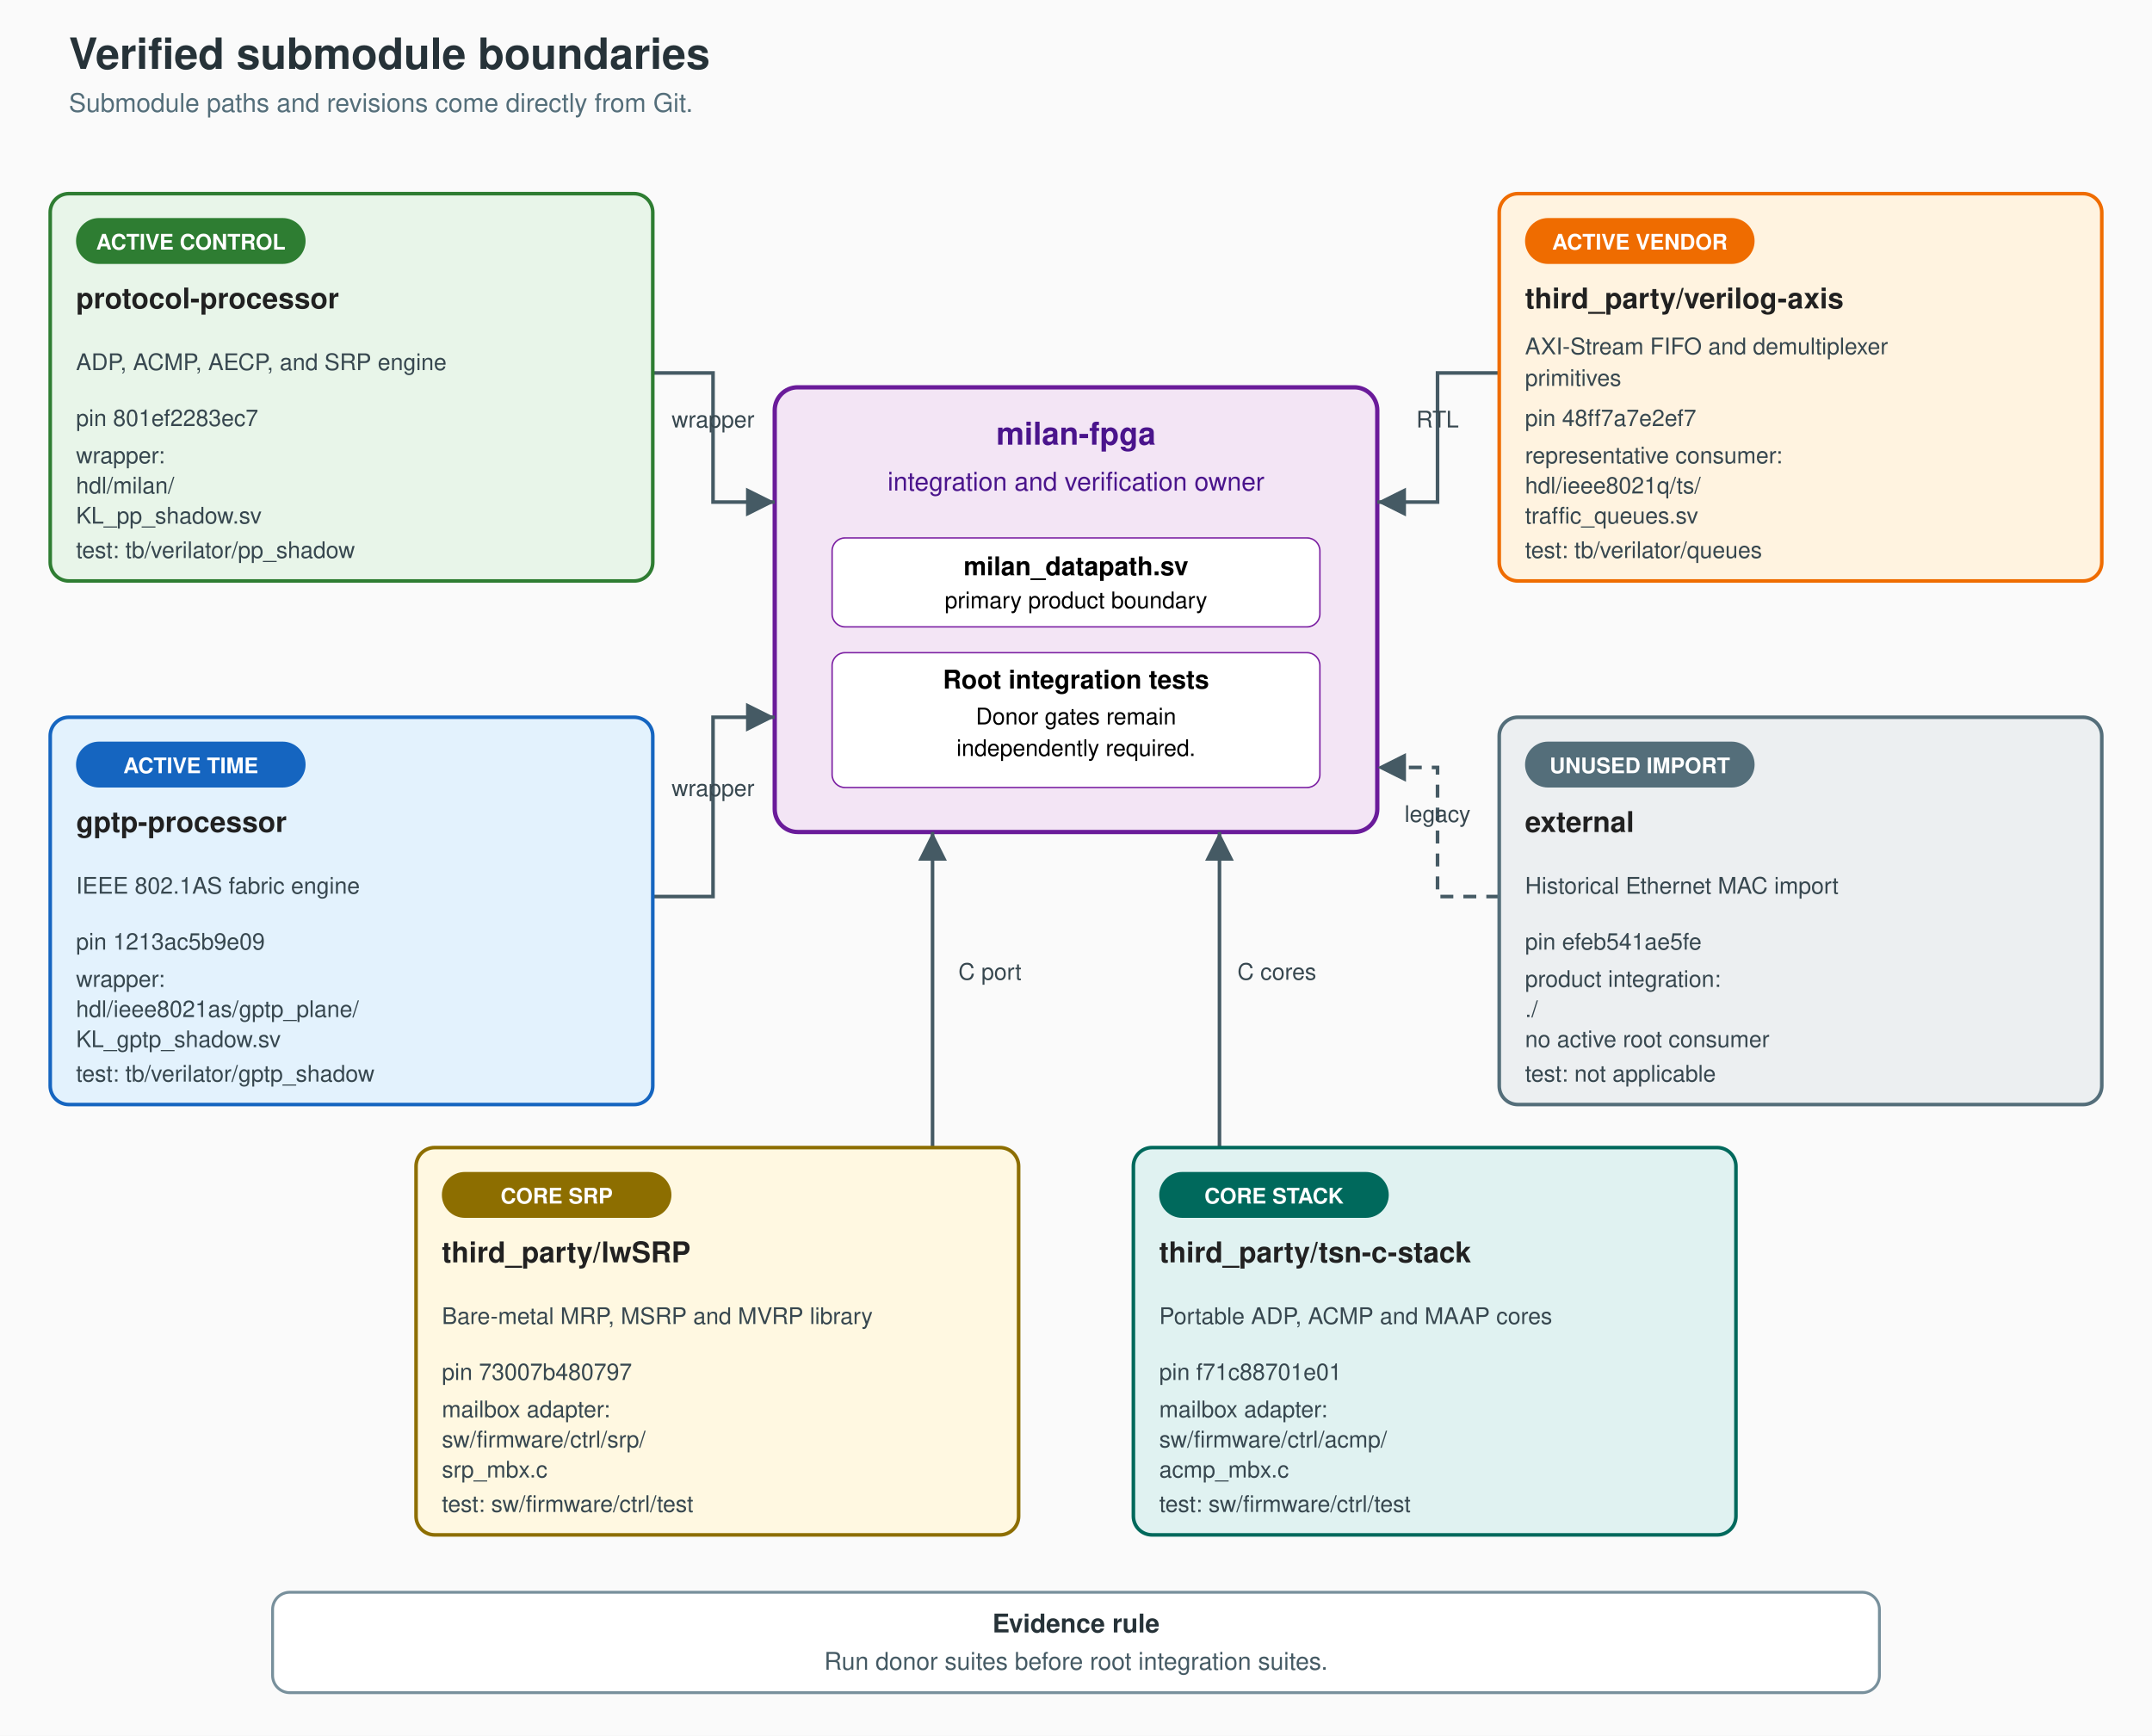
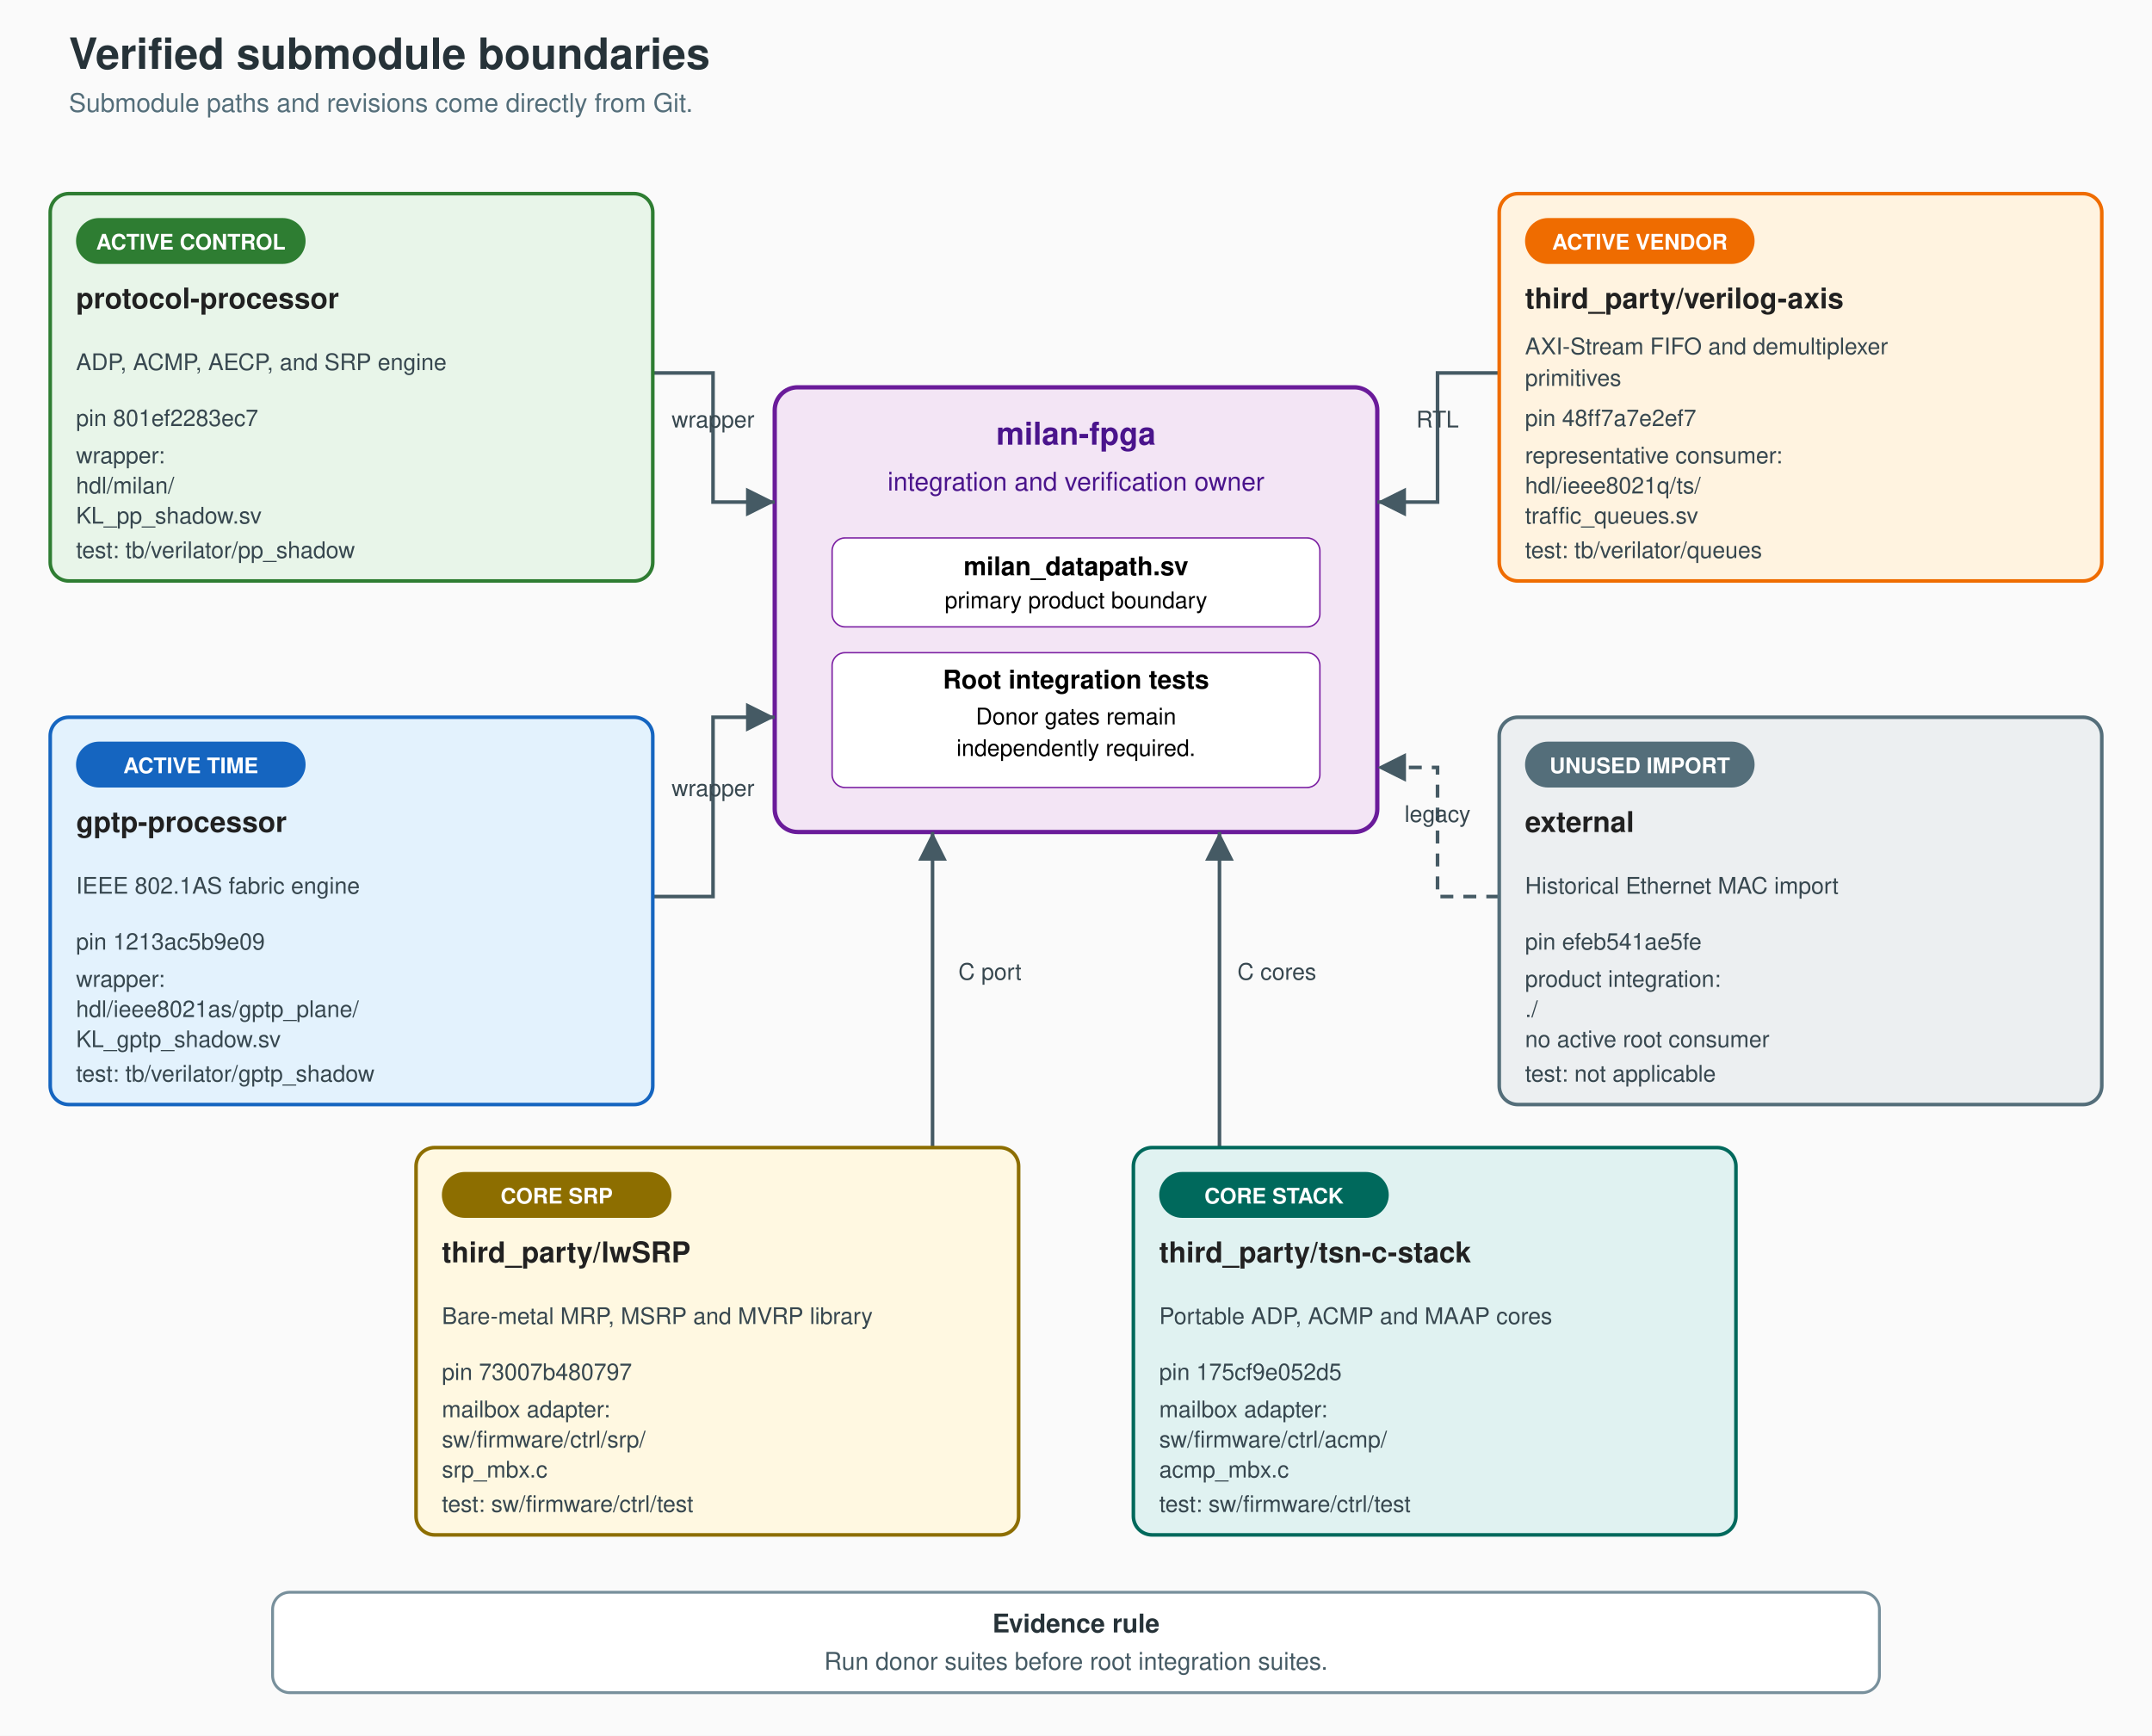
<svg xmlns="http://www.w3.org/2000/svg" width="1500" height="1210" viewBox="0 0 1500 1210" font-family="Helvetica,Arial,sans-serif">
  <rect width="1500" height="1210" fill="#FAFAFA" />
  <defs>
    <marker id="arrow" markerWidth="12" markerHeight="12" refX="8" refY="4" orient="auto">
      <path d="M0,0 L8,4 L0,8 Z" fill="#455A64" />
    </marker>
  </defs>
  <text x="48" y="48" font-size="30" font-weight="bold" fill="#263238">Verified submodule boundaries</text>
  <text x="48" y="78" font-size="18" fill="#546E7A">Submodule paths and revisions come directly from Git.</text>
  <rect x="540" y="270" width="420" height="310" rx="16" fill="#F3E5F5" stroke="#6A1B9A" stroke-width="3" />
  <text x="750" y="310" text-anchor="middle" font-size="22" font-weight="bold" fill="#4A148C">milan-fpga</text>
  <text x="750" y="342" text-anchor="middle" font-size="18" fill="#4A148C">integration and verification owner</text>
  <rect x="580" y="375" width="340" height="62" rx="9" fill="#FFFFFF" stroke="#7B1FA2" />
  <text x="750" y="401" text-anchor="middle" font-size="18" font-weight="bold">milan_datapath.sv</text>
  <text x="750" y="424" text-anchor="middle" font-size="16">primary product boundary</text>
  <rect x="580" y="455" width="340" height="94" rx="9" fill="#FFFFFF" stroke="#7B1FA2" />
  <text x="750" y="480" text-anchor="middle" font-size="18" font-weight="bold">Root integration tests</text>
  <text x="750" y="505" text-anchor="middle" font-size="16">Donor gates remain</text>
  <text x="750" y="527" text-anchor="middle" font-size="16">independently required.</text>
  <path d="M455,260 L497,260 L497,350 L540,350" fill="none" stroke="#455A64" stroke-width="2.5" marker-end="url(#arrow)" />
  <text x="497" y="298" text-anchor="middle" font-size="16" fill="#37474F">wrapper</text>
  <path d="M455,625 L497,625 L497,500 L540,500" fill="none" stroke="#455A64" stroke-width="2.5" marker-end="url(#arrow)" />
  <text x="497" y="555" text-anchor="middle" font-size="16" fill="#37474F">wrapper</text>
  <path d="M1045,260 L1002,260 L1002,350 L960,350" fill="none" stroke="#455A64" stroke-width="2.5" marker-end="url(#arrow)" />
  <text x="1002" y="298" text-anchor="middle" font-size="16" fill="#37474F">RTL</text>
  <path d="M1045,625 L1002,625 L1002,535 L960,535" fill="none" stroke="#455A64" stroke-width="2.5" marker-end="url(#arrow)" stroke-dasharray="9,7" />
  <text x="1002" y="573" text-anchor="middle" font-size="16" fill="#37474F">legacy</text>
  <path d="M650,800 L650,800 L650,580 L650,580" fill="none" stroke="#455A64" stroke-width="2.5" marker-end="url(#arrow)" />
  <text x="690" y="683" text-anchor="middle" font-size="16" fill="#37474F">C port</text>
  <path d="M850,800 L850,800 L850,580 L850,580" fill="none" stroke="#455A64" stroke-width="2.5" marker-end="url(#arrow)" />
  <text x="890" y="683" text-anchor="middle" font-size="16" fill="#37474F">C cores</text>
  <rect x="35" y="135" width="420" height="270" rx="13" fill="#E8F5E9" stroke="#2E7D32" stroke-width="2.5" />
  <rect x="53" y="152" width="160" height="32" rx="16" fill="#2E7D32" />
  <text x="133" y="174" text-anchor="middle" font-size="15" font-weight="bold" fill="#FFFFFF">ACTIVE CONTROL</text>
  <text x="53" y="215" font-size="20" font-weight="bold" fill="#212121">protocol-processor</text>
  <text x="53" y="258" font-size="16" fill="#37474F">ADP, ACMP, AECP, and SRP engine</text>
  <text x="53" y="297" font-size="16" fill="#37474F">pin 801ef2283ec7</text>
  <text x="53" y="323" font-size="16" fill="#37474F">wrapper:</text>
  <text x="53" y="344" font-size="16" fill="#37474F">hdl/milan/</text>
  <text x="53" y="365" font-size="16" fill="#37474F">KL_pp_shadow.sv</text>
  <text x="53" y="389" font-size="16" fill="#37474F">test: tb/verilator/pp_shadow</text>
  <rect x="35" y="500" width="420" height="270" rx="13" fill="#E3F2FD" stroke="#1565C0" stroke-width="2.5" />
  <rect x="53" y="517" width="160" height="32" rx="16" fill="#1565C0" />
  <text x="133" y="539" text-anchor="middle" font-size="15" font-weight="bold" fill="#FFFFFF">ACTIVE TIME</text>
  <text x="53" y="580" font-size="20" font-weight="bold" fill="#212121">gptp-processor</text>
  <text x="53" y="623" font-size="16" fill="#37474F">IEEE 802.1AS fabric engine</text>
  <text x="53" y="662" font-size="16" fill="#37474F">pin 1213ac5b9e09</text>
  <text x="53" y="688" font-size="16" fill="#37474F">wrapper:</text>
  <text x="53" y="709" font-size="16" fill="#37474F">hdl/ieee8021as/gptp_plane/</text>
  <text x="53" y="730" font-size="16" fill="#37474F">KL_gptp_shadow.sv</text>
  <text x="53" y="754" font-size="16" fill="#37474F">test: tb/verilator/gptp_shadow</text>
  <rect x="1045" y="135" width="420" height="270" rx="13" fill="#FFF3E0" stroke="#EF6C00" stroke-width="2.5" />
  <rect x="1063" y="152" width="160" height="32" rx="16" fill="#EF6C00" />
  <text x="1143" y="174" text-anchor="middle" font-size="15" font-weight="bold" fill="#FFFFFF">ACTIVE VENDOR</text>
  <text x="1063" y="215" font-size="20" font-weight="bold" fill="#212121">third_party/verilog-axis</text>
  <text x="1063" y="247" font-size="16" fill="#37474F">AXI-Stream FIFO and demultiplexer</text>
  <text x="1063" y="269" font-size="16" fill="#37474F">primitives</text>
  <text x="1063" y="297" font-size="16" fill="#37474F">pin 48ff7a7e2ef7</text>
  <text x="1063" y="323" font-size="16" fill="#37474F">representative consumer:</text>
  <text x="1063" y="344" font-size="16" fill="#37474F">hdl/ieee8021q/ts/</text>
  <text x="1063" y="365" font-size="16" fill="#37474F">traffic_queues.sv</text>
  <text x="1063" y="389" font-size="16" fill="#37474F">test: tb/verilator/queues</text>
  <rect x="1045" y="500" width="420" height="270" rx="13" fill="#ECEFF1" stroke="#546E7A" stroke-width="2.5" />
  <rect x="1063" y="517" width="160" height="32" rx="16" fill="#546E7A" />
  <text x="1143" y="539" text-anchor="middle" font-size="15" font-weight="bold" fill="#FFFFFF">UNUSED IMPORT</text>
  <text x="1063" y="580" font-size="20" font-weight="bold" fill="#212121">external</text>
  <text x="1063" y="623" font-size="16" fill="#37474F">Historical Ethernet MAC import</text>
  <text x="1063" y="662" font-size="16" fill="#37474F">pin efeb541ae5fe</text>
  <text x="1063" y="688" font-size="16" fill="#37474F">product integration:</text>
  <text x="1063" y="709" font-size="16" fill="#37474F">./</text>
  <text x="1063" y="730" font-size="16" fill="#37474F">no active root consumer</text>
  <text x="1063" y="754" font-size="16" fill="#37474F">test: not applicable</text>
  <rect x="290" y="800" width="420" height="270" rx="13" fill="#FFF8E1" stroke="#8D6E00" stroke-width="2.5" />
  <rect x="308" y="817" width="160" height="32" rx="16" fill="#8D6E00" />
  <text x="388" y="839" text-anchor="middle" font-size="15" font-weight="bold" fill="#FFFFFF">CORE SRP</text>
  <text x="308" y="880" font-size="20" font-weight="bold" fill="#212121">third_party/lwSRP</text>
  <text x="308" y="923" font-size="16" fill="#37474F">Bare-metal MRP, MSRP and MVRP library</text>
  <text x="308" y="962" font-size="16" fill="#37474F">pin 73007b480797</text>
  <text x="308" y="988" font-size="16" fill="#37474F">mailbox adapter:</text>
  <text x="308" y="1009" font-size="16" fill="#37474F">sw/firmware/ctrl/srp/</text>
  <text x="308" y="1030" font-size="16" fill="#37474F">srp_mbx.c</text>
  <text x="308" y="1054" font-size="16" fill="#37474F">test: sw/firmware/ctrl/test</text>
  <rect x="790" y="800" width="420" height="270" rx="13" fill="#E0F2F1" stroke="#00695C" stroke-width="2.5" />
  <rect x="808" y="817" width="160" height="32" rx="16" fill="#00695C" />
  <text x="888" y="839" text-anchor="middle" font-size="15" font-weight="bold" fill="#FFFFFF">CORE STACK</text>
  <text x="808" y="880" font-size="20" font-weight="bold" fill="#212121">third_party/tsn-c-stack</text>
  <text x="808" y="923" font-size="16" fill="#37474F">Portable ADP, ACMP and MAAP cores</text>
-   <text x="808" y="962" font-size="16" fill="#37474F">pin f71c88701e01</text>
+   <text x="808" y="962" font-size="16" fill="#37474F">pin 175cf9e052d5</text>
  <text x="808" y="988" font-size="16" fill="#37474F">mailbox adapter:</text>
  <text x="808" y="1009" font-size="16" fill="#37474F">sw/firmware/ctrl/acmp/</text>
  <text x="808" y="1030" font-size="16" fill="#37474F">acmp_mbx.c</text>
  <text x="808" y="1054" font-size="16" fill="#37474F">test: sw/firmware/ctrl/test</text>
  <rect x="190" y="1110" width="1120" height="70" rx="12" fill="#FFFFFF" stroke="#78909C" stroke-width="2" />
  <text x="750" y="1138" text-anchor="middle" font-size="18" font-weight="bold" fill="#263238">Evidence rule</text>
  <text x="750" y="1164" text-anchor="middle" font-size="17" fill="#455A64">Run donor suites before root integration suites.</text>
</svg>
